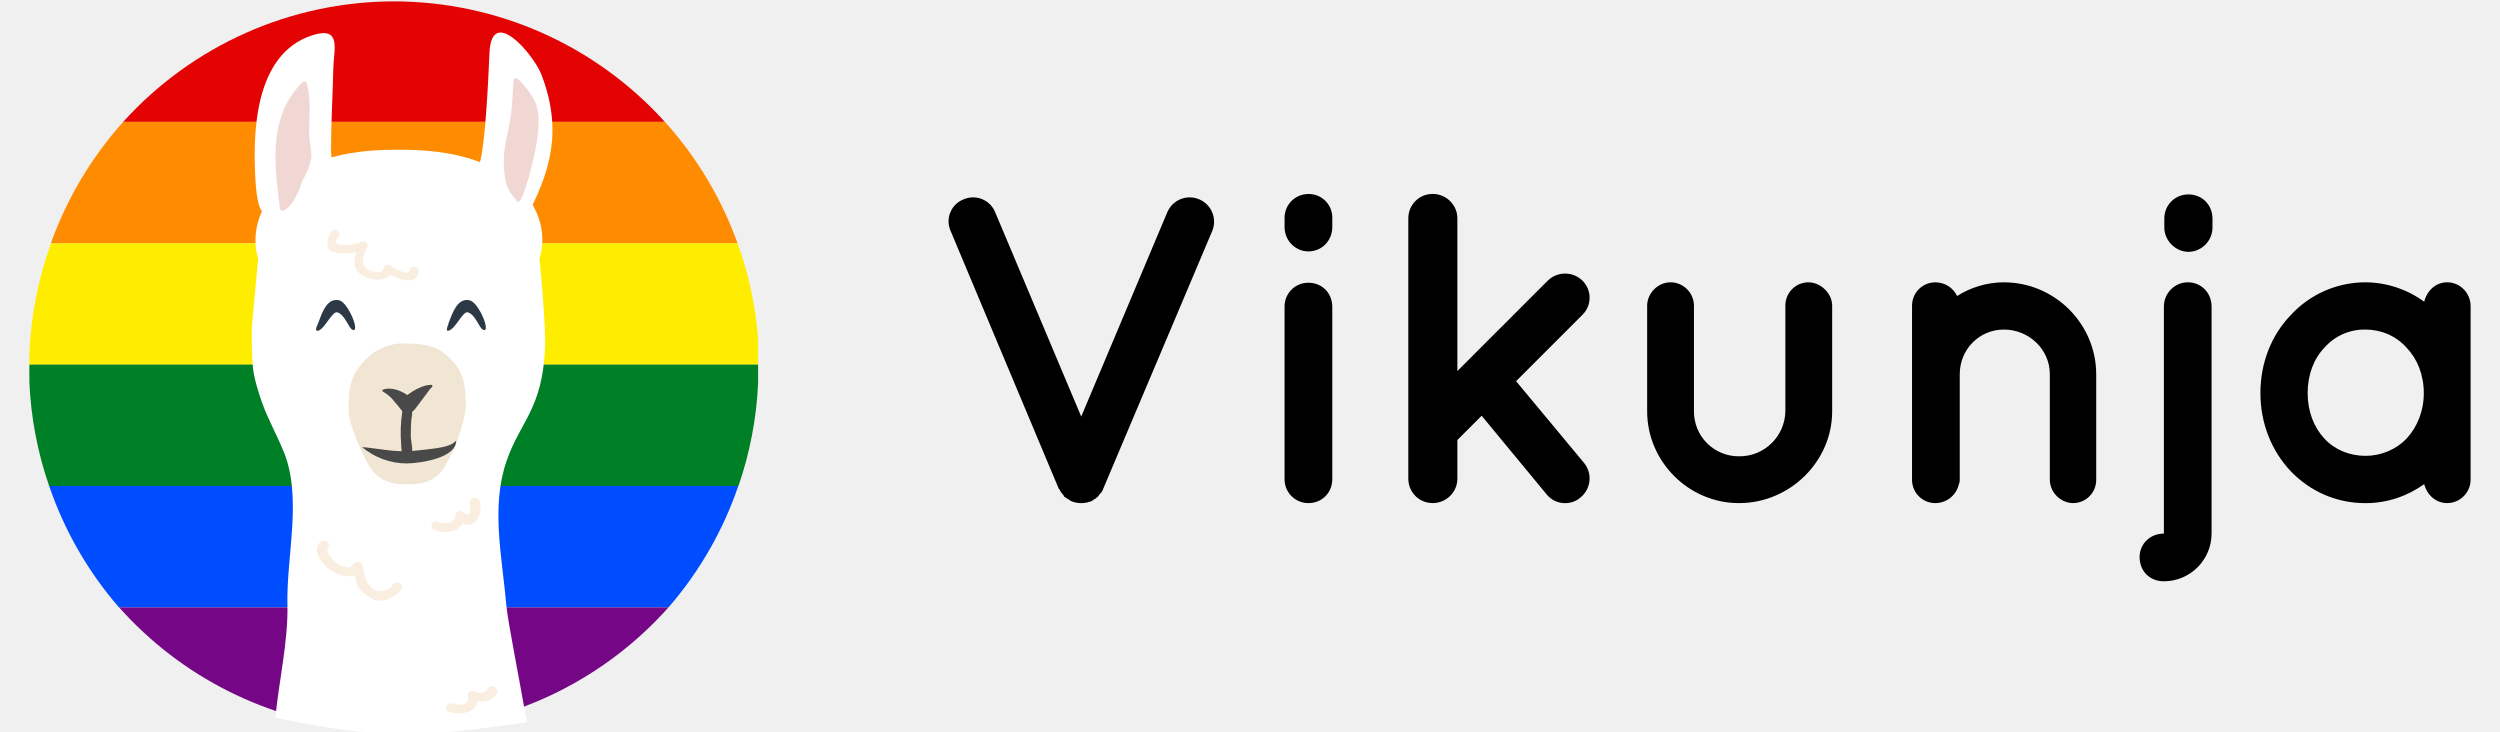
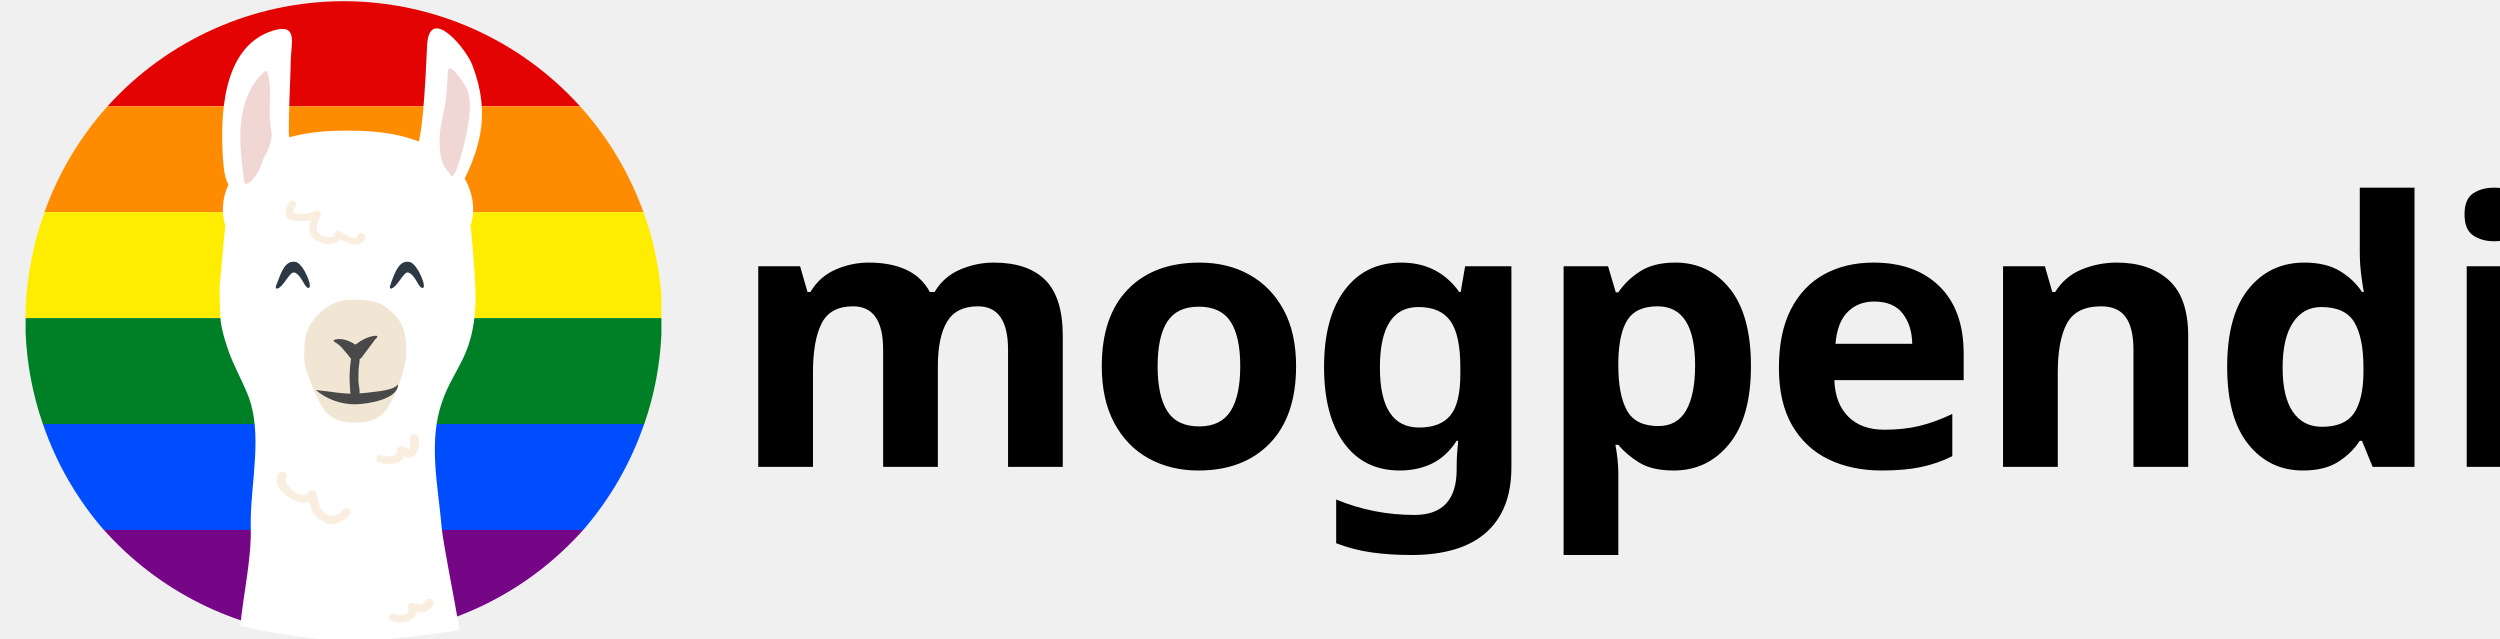
- <svg xmlns="http://www.w3.org/2000/svg" role="img" viewBox="0 0 855 250.3" width="855" height="250.3" xml:space="preserve">
+ <svg xmlns="http://www.w3.org/2000/svg" role="img" viewBox="0 0 980 250.3" width="980" height="250.3" xml:space="preserve">
  <path style="fill:#e40303;fill-opacity:1;fill-rule:evenodd;stroke-width:.236" d="M134.645.47a124.97 125 0 0 0-92.509 41.206h185.235A124.97 125 0 0 0 134.645.471Z" />
  <path style="fill:#ff8c00;fill-opacity:1;fill-rule:evenodd;stroke-width:.236" d="M42.136 41.676A124.923 125 0 0 0 17.4 83.221h234.85a124.923 125 0 0 0-24.852-41.545Z" />
  <path style="fill:#ffed00;fill-opacity:1;fill-rule:evenodd;stroke-width:.236" d="M17.451 83.187a125 126 0 0 0-7.406 37.572v3.975h249.223v-9.04a125 125 0 0 0-7-32.507z" />
  <path style="fill:#008026;fill-opacity:1;fill-rule:evenodd;stroke-width:.236" d="M10.045 124.699v5.947a125.004 125 0 0 0 6.772 35.6h235.72a125.004 125 0 0 0 6.738-35.116v-6.43z" />
  <path style="fill:#004dff;fill-opacity:1;fill-rule:evenodd;stroke-width:.236" d="M16.817 166.212a125 125 0 0 0 23.899 41.545h187.883a125 125 0 0 0 23.896-41.545z" />
  <path style="fill:#750787;fill-opacity:1;fill-rule:evenodd;stroke-width:.236" d="M40.74 207.723a125.363 125 0 0 0 82.8 41.547h22.275a125.363 125 0 0 0 82.802-41.547z" />
  <path fill="#fff" d="M173.2 157.8c4.6-13.6 12.3-17.8 13.2-38.7.4-7.4-1.9-30.8-1.9-30.8s3.7-9.4-3.3-19.8c-10.9-16.2-33.2-17.3-44.9-17.3-11.7 0-33.8 1-44.6 17.3-7 10.4-3.4 19.8-3.4 19.8L86.2 111c-.3 2.5 0 12.3.3 14.7.5 4.3 1.9 8.5 3.3 12.5 1.9 5.2 4.8 10.4 7 15.7 6.8 16 1.1 35.8 1.5 53.1.3 12.2-3.014 26.556-4.114 38.456 37.653 7.978 51.151 6.453 86 1.59-2.6-15-6.486-34.346-6.986-39.746-1.4-16.4-5.4-33.8 0-49.5" />
  <path fill="#fff" d="M87.4 62.2c.2 2.5.4 5 1 7.3.3.8.6 2.6 1.6 2.9 1.1.3 3.3-1.1 4.2-1.7l4.7-3.6 3.1-2.2a25.9 25.9 0 0 0 5.6-6.7c.7-1 4.8-1.7 5.5-2.7.7-1 .1-2.4.1-3.7 0-9.7.6-19.2.8-28.6.2-6.5 2.8-14.2-7-11.2-20.7 6.5-20.5 35.3-19.6 50.2m91.7 13.6-.8-.7a27 27 0 0 1-3.3-2.7l-3.6-3.8-3.3-3.3-1.9-2.4-.7-1.4c-.3-.6-5.2-1.3-4.7-2 .8-1 2.7-2 3.1-3.2 2.2-6.3 3.2-31.7 3.5-38.2.7-16.6 15.3.8 17.8 7.5 7.4 19.4 3 33.6-6 50.2" />
  <path fill="#f1e6d3" d="M159.3 139.6c0-9.6-1.2-13.4-6.6-18.1-3.3-3-7.2-4-13.4-4a17.7 17.7 0 0 0-14 5.2c-4.8 5-6.1 8-6.1 17.6 0 5.2 5.5 16.6 7.2 19.3 2.8 4.7 7.9 6.3 12.9 6 5 .3 10-1.3 12.8-6a55 55 0 0 0 7.2-20" />
  <path fill="#f1d7d4" d="M95.7 71c-1.3-11.1-5-31.1 8-43 1.4-1.3 1.8 3.2 2 5 .4 2.4 0 9.5 0 12 .2 4.7 1.1 7.1.7 9.3-1.3 5.8-2.3 5.4-3.5 9-2.3 7-6.9 10.8-7.2 7.7m81.1-2.2c1.4 2.4 4.8-10.4 6-16 1-5.2 2.3-12.1.5-17.3-1-2.8-7-11-7.6-8.2-.3 1-.4 9.2-1.1 13.1-.8 4.8-2.3 9.6-2.3 14.5 0 11 3.2 11.4 4.5 14" />
  <path fill="#faeee0" d="M134 200.4c-.2.8-2.4 1.5-3.2 1.7-2 .6-3.6-.9-4.7-2.2-1.5-1.7-1.5-4.6-2.1-6.7-.4-1.2-2.5-1.4-3.2-.2-2.1 3.8-10.5-3.5-8.6-5.9 1.3-1.6-1.8-3-3-1.4-3.8 4.7 6.3 13.4 12.1 11 .3 1.2.5 2.4 1 3.5 1 2.2 3.2 3.6 5.4 4.8 3 1.6 8.8-1.2 9.7-4 .6-1.8-2.7-2.5-3.4-.6m26.7-28.4c.3 1.3.4 5.7-2 3.3-1-1-3-.4-3 1-.3 3-3.3 3-6 2.1-2-.7-3.1 2.2-1 2.9 3.8 1.3 8 .6 9.7-2.3 1.3.6 2.8.8 4-.4 2-2 2.3-4.7 1.7-7.2-.4-1.9-3.8-1.3-3.4.6m6.2 63.5c-1 1.9-2.6 1.7-4.4 1-1.3-.6-3 .3-2.5 1.7.8 2.6-2.6 3.4-4.9 2.5-2-.9-3.7 1.7-1.7 2.6 4.1 1.7 9.3.2 10-3.4 2.7.4 5.2-.3 6.5-2.9.9-1.8-2.1-3.3-3-1.5M140.2 92.2c-.4 2.6-5.3-.5-6.5-1.3-1-.7-2.5-.3-2.6 1-.2 1.6-2.4 1.1-3.4 1-2-.5-3.6-1.7-3.6-3.5 0-1.7 1-3.6 1.6-5.2.4-1-1.1-2.2-2.2-1.5-2 1.3-11.5 2.4-7.7-1.8 1.2-1.3-1-3.2-2.2-1.8-1.7 1.9-3 6.3.9 7.2 2 .5 4.9.5 7.3 0-1 3.2-1.2 6.3 3 8.4 3 1.4 6.9 1.4 8.6-.8 3.5 1.9 9 3.7 9.8-1 .2-1.7-2.7-2.4-3-.7" />
  <path fill="#494949" d="M123.8 152.9c5 .4 10.2 1.6 15.4 1.4 3.3-.1 6.7-.6 10-1 2.3-.4 5.2-.8 6.8-2.6.1 5.9-12 7.7-16.8 7.8a24 24 0 0 1-15.4-5.6" />
  <path fill="#494949" d="M137.6 140.7c-.6 3.7-.7 7.6-.4 11.3.1 1-.1 3.4 1.2 3.9 1 .4 2.4-.4 2.5-1.4.3-1.6-.4-3.6-.4-5.3 0-1.9 0-3.8.2-5.8.1-1.1.8-2.7-.6-3.5-1-.6-2.3-.3-2.5.8" />
  <path fill="#494949" d="M147.5 131.6c-3 .1-5.9 1.8-8.2 3.5-2-1.4-5.2-2.7-7.9-2-1.5.5-.1 1 .5 1.4 1.2.8 2.2 1.8 3.1 3 1.4 1.5 2.6 3.3 4 4.8 1-.7 2-1.4 2.8-2.2l4.2-5.6 1-1.4c.4-.4 1.5-1.2.5-1.5" />
  <path fill="#2c3844" d="M108.7 110.8c1.5-4 3.1-9 7.3-8.1 3.1.7 7.3 11.2 4.6 10.1-1.4-.5-2.6-5.3-5.3-6-1.8-.3-4.2 5.7-6.5 6.3-1.2.3-.6-1.3-.1-2.3m44.6 0c1.5-4 3.2-9 7.3-8.1 3.2.7 7.4 11.2 4.7 10.1-1.5-.5-2.6-5.3-5.4-6-1.7-.3-4.1 5.7-6.5 6.3-1 .3-.5-1.3 0-2.3" />
-   <g style="line-height:1.25" word-spacing="0">
-     <path d="M3302.3-1549.4c3.4 2.3 8.1 5.8 10.4 7h1.2s1.2 0 1.2 1.1c2.3 0 7 1.2 9.3 2.4h2.3c3.5 1.1 8.1 1.1 11.6 1.1s7 0 11.7-1.1h2.3c3.5-1.2 5.8-2.4 9.3-2.4 1.1-1.1 1.1-1.1 2.3-1.1 3.5-1.2 7-4.7 9.3-5.8l2.3-1.2c2.4-2.3 4.7-3.5 7-5.8 1.2-1.2 1.2-1.2 2.4-3.5 1.1-2.3 4.6-4.7 5.8-7 1.1 0 1.1 0 1.1-1.2 2.4-2.3 3.5-7 4.7-9.3l287.3-679.4a63.9 63.9 0 0 0-34.9-82.6 64 64 0 0 0-83.7 33.8l-226.9 538.6-226.8-538.6a62.7 62.7 0 0 0-82.6-33.8 62 62 0 0 0-35 82.6l285 679.4c2.4 2.4 4.7 7 5.9 9.3 0 1.2 1.2 1.2 1.2 1.2 1.1 2.3 3.5 4.7 5.8 7 0 2.3 1.1 2.3 1.1 3.5 3.5 2.3 5.9 3.5 8.2 5.8h1.2zm634.5-568.9a62.1 62.1 0 0 0-62.8 64v453.7c0 35 28 62.8 62.8 62.8 36.1 0 62.9-27.9 62.9-62.8v-453.7c0-37.2-26.8-64-62.9-64zm62.9-171a61.8 61.8 0 0 0-62.9-62.8c-34.9 0-62.8 27.9-62.8 62.8v24.4c0 35 28 64 62.8 64 36.1 0 62.9-29 62.9-64zm264.3 751.5c36.1 0 65.2-29 65.2-64V-1704l64-64 171 207a61.7 61.7 0 0 0 48.9 23.3c14 0 29-4.6 40.7-15.1a64.5 64.5 0 0 0 9.3-90.7L4483.9-1859l174.5-174.5a63.2 63.2 0 0 0 0-90.7 65.3 65.3 0 0 0-90.7 0l-238.5 238.5v-402.6c0-34.9-29-64-65.2-64-36 0-64 29.1-64 64v686.4c0 35 28 64 64 64zm1052.6-242v-278c0-32.6-30.2-61.7-62.8-61.7a61 61 0 0 0-60.5 61.7v278a120.7 120.7 0 0 1-122.1 118.7 117.7 117.7 0 0 1-118.7-118.7v-278a62 62 0 0 0-61.6-61.7c-33.8 0-61.7 29.1-61.7 61.7v278c0 132.7 109.3 242 242 242 133.8 0 245.4-109.3 245.4-242zm452.4-339.7c-45.3 0-88.4 14-123.3 36.1a63 63 0 0 0-57-36c-34.9 0-61.7 27.9-61.7 61.6v458.3a61.3 61.3 0 0 0 61.7 61.7 63.6 63.6 0 0 0 61.7-50c2.3-4.7 2.3-8.1 2.3-11.6v-278c0-65.2 51.2-117.6 116.3-117.6 66.3 0 121 52.4 121 117.5v278c0 33.8 29.1 61.7 61.7 61.7a61 61 0 0 0 60.5-61.6v-278c0-131.5-108.2-242-243.2-242zm486.6-80.2a64.3 64.3 0 0 0 62.9-64v-23.3c0-37.2-28-64-62.9-64a63 63 0 0 0-64 64v23.3c0 33.7 29.1 64 64 64zm-65.1 867.8c69.8 0 125.6-57 125.6-125.6v-598c0-36-26.7-64-62.8-64-33.7 0-62.8 28-62.8 64v598c-37.2 0-64 28-64 61.7 0 37.2 26.8 64 64 64zm808-724.7c0-35-28-62.9-61.7-62.9-30.2 0-53.5 22.1-60.5 51.2a265.2 265.2 0 0 0-154.7-51.2 268 268 0 0 0-197.8 87.3c-50 52.3-79 124.5-79 204.7 0 79.2 29 151.3 79 204.8 50 52.4 118.7 85 197.8 85 58.2 0 110.5-18.7 154.7-50.1 7 28 30.3 50 60.5 50a62 62 0 0 0 61.7-61.6v-228zm-168.7 349c-28 29-67.5 45.3-108.2 45.3-41.9 0-81.4-16.2-108.2-45.3-28-30.3-44.2-72.2-44.2-119.9 0-48.8 16.3-90.7 44.2-119.8a140.3 140.3 0 0 1 108.2-47.7c40.7 0 80.3 16.3 108.2 47.7 28 29.1 45.4 71 45.4 119.8 0 47.7-17.5 89.6-45.4 119.9z" style="-inkscape-font-specification:'Quicksand Bold'" transform="translate(-63.6 371.7) scale(.12982)" fill="CurrentColor" font-family="Quicksand" font-size="1163.4" font-weight="700" letter-spacing="0" />
-   </g>
+   <text x="286" y="183" font-family="Quicksand, sans-serif" font-size="144" font-weight="700" fill="currentColor" letter-spacing="-2">mogpendium</text>
</svg>
